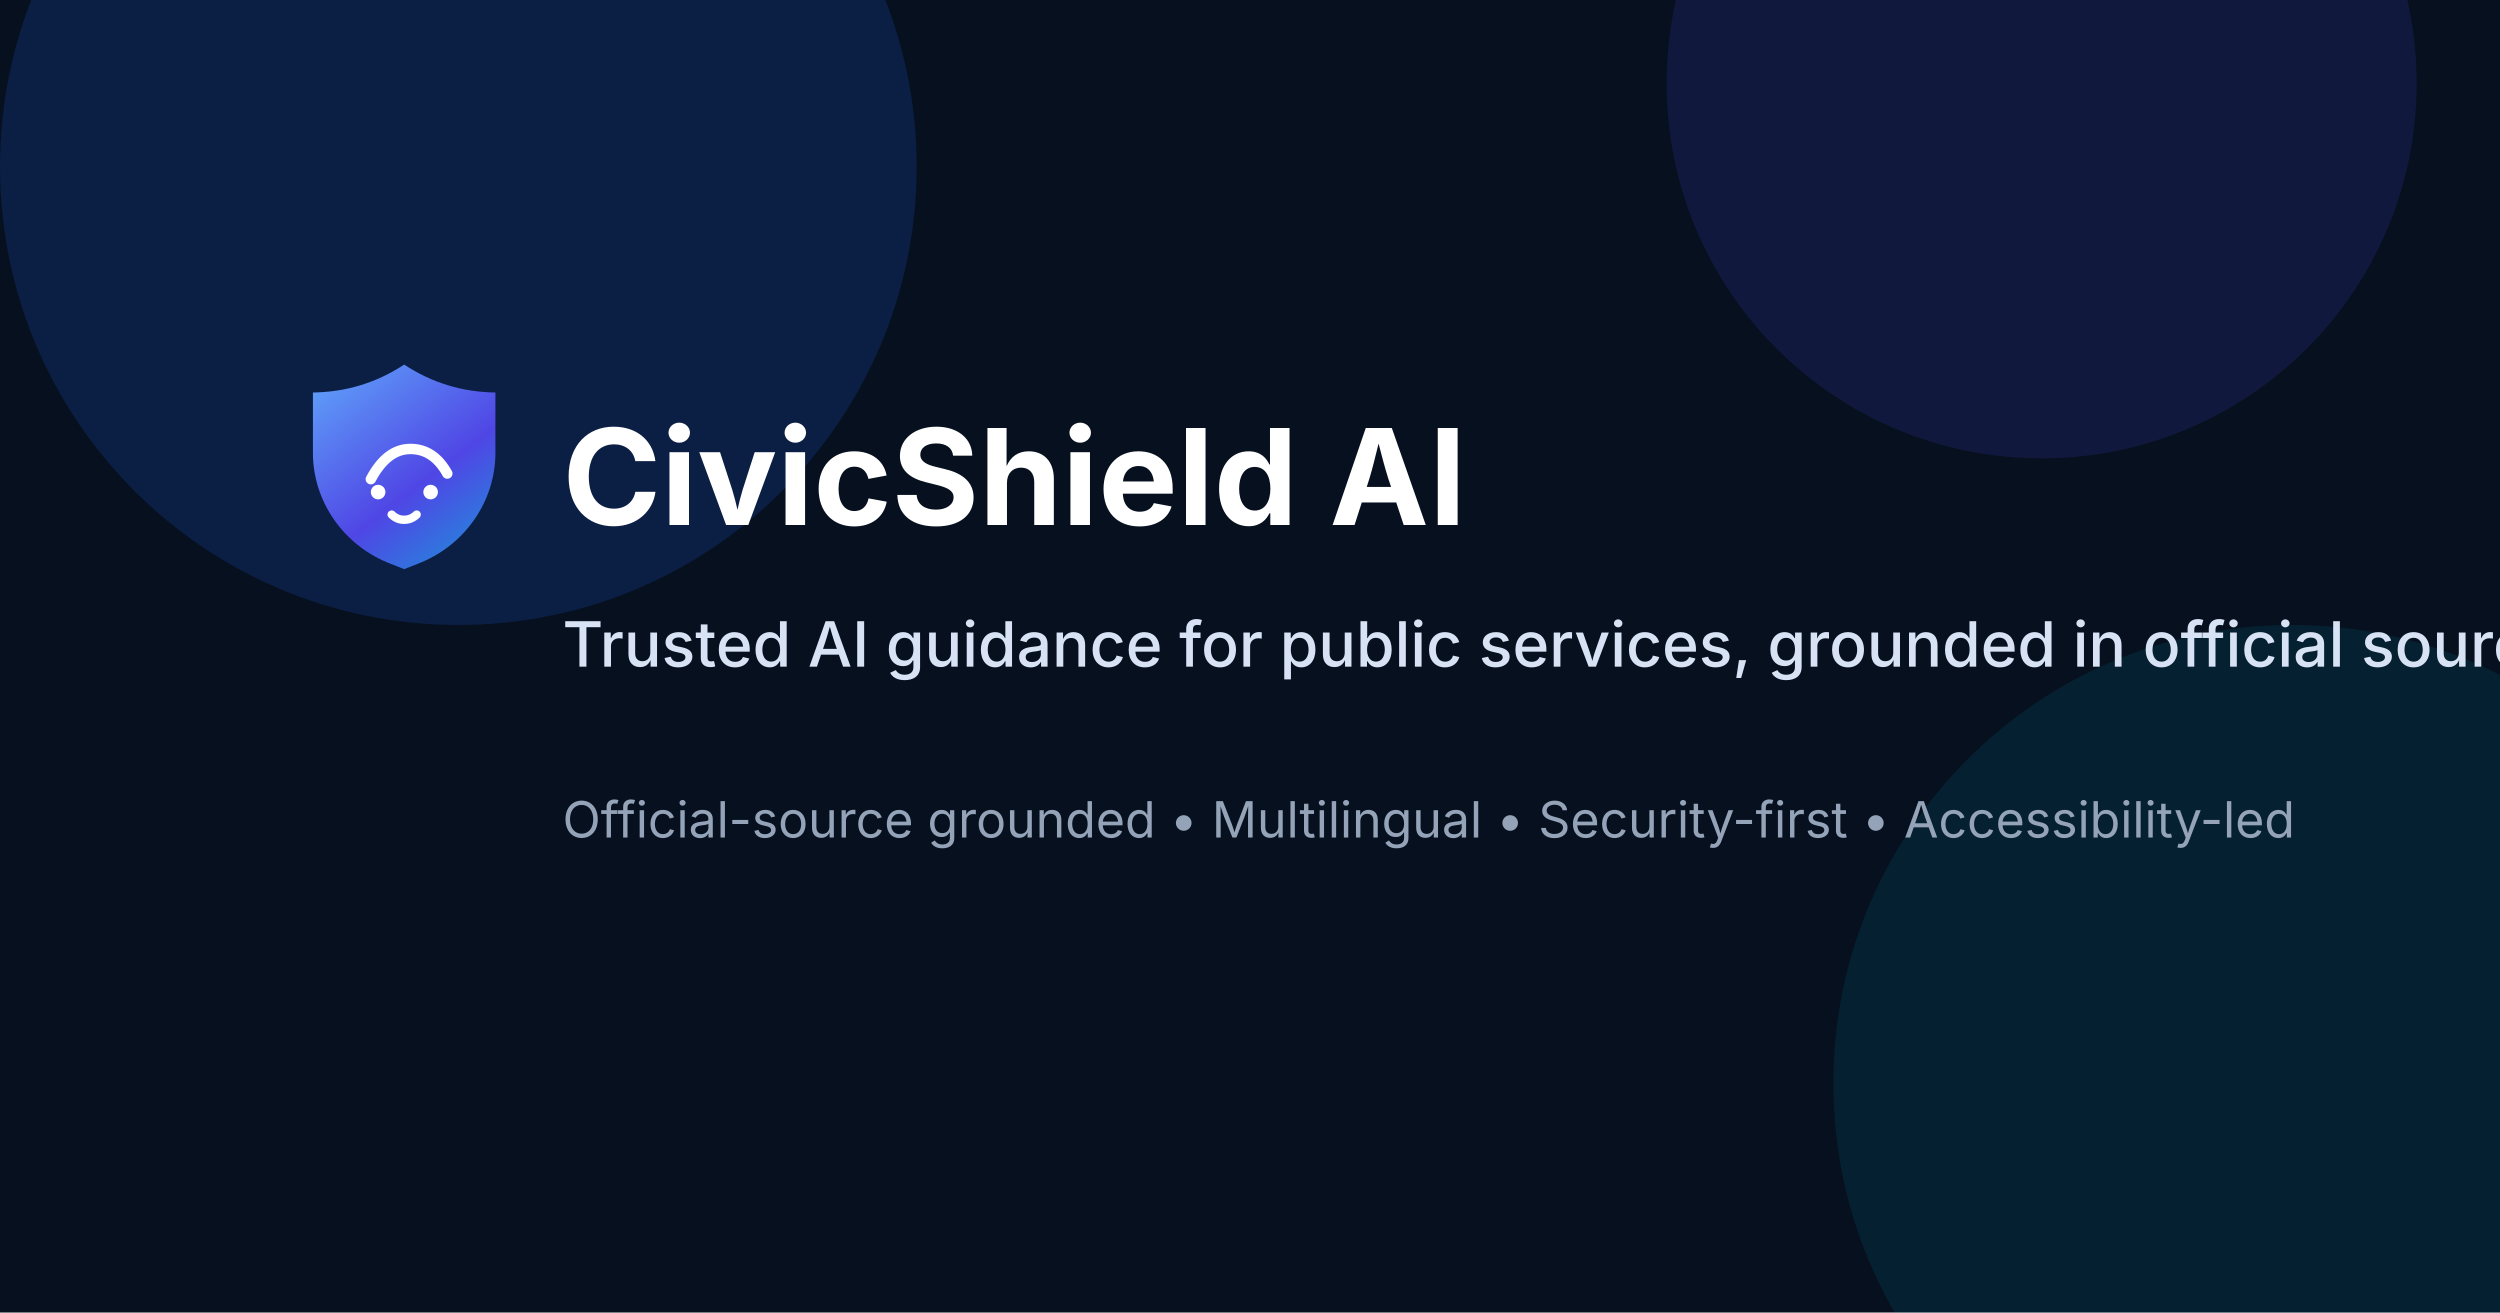
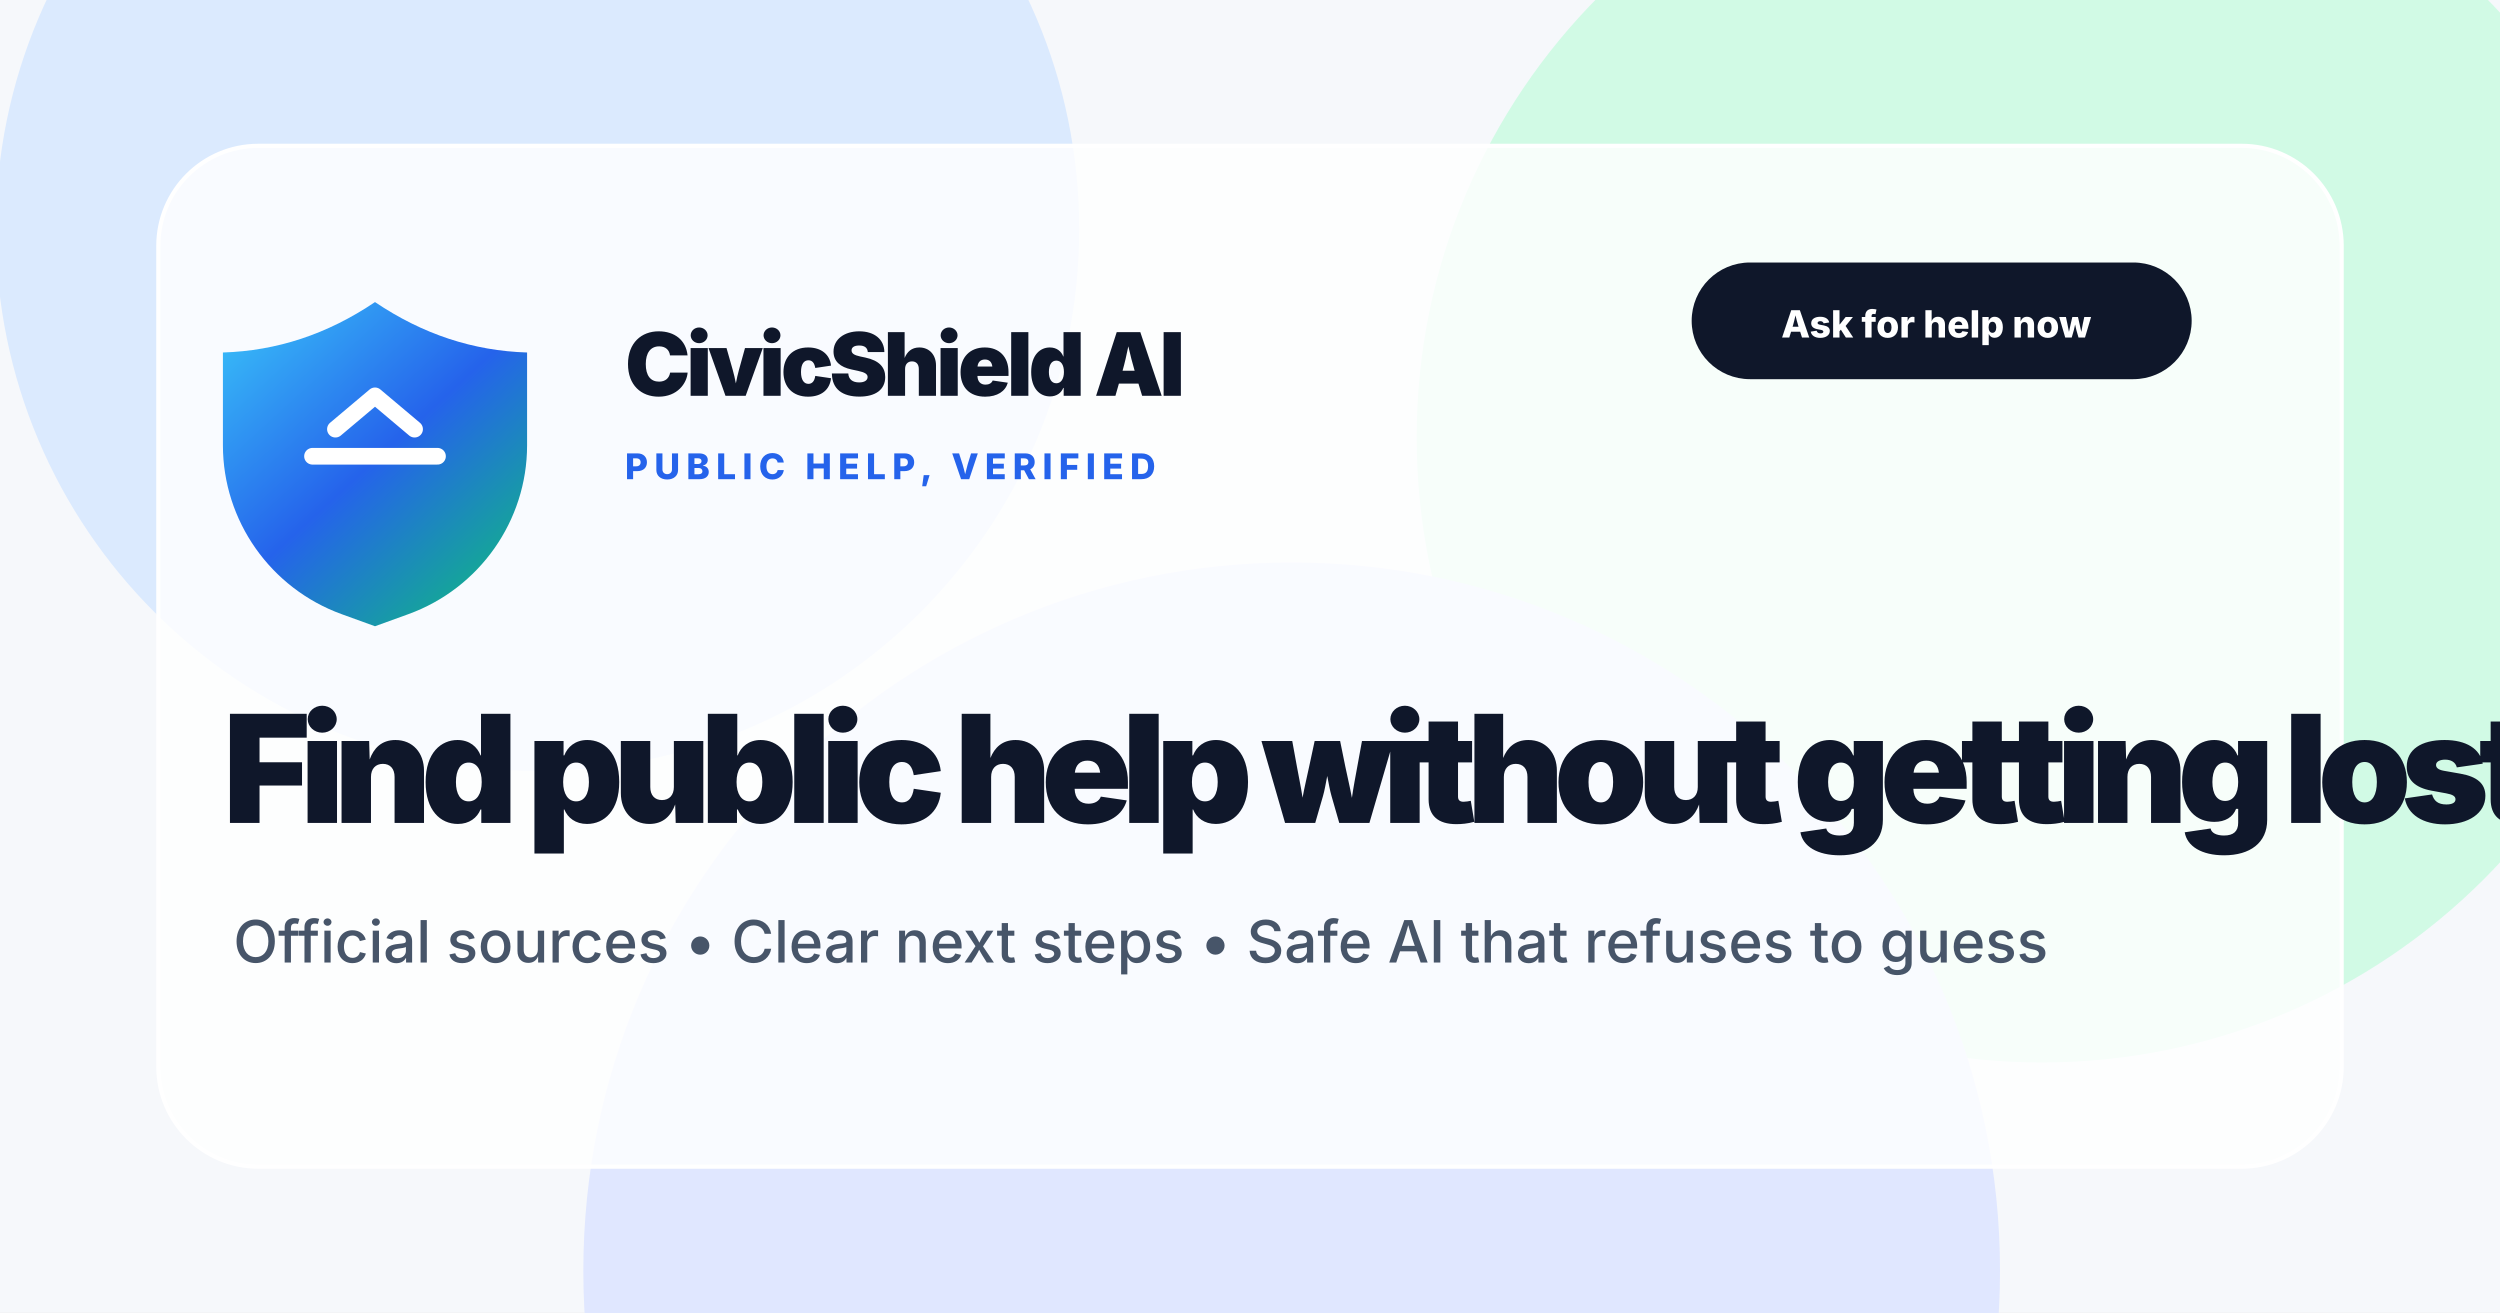
<svg xmlns="http://www.w3.org/2000/svg" width="1200" height="630" viewBox="0 0 1200 630" fill="none">
-   <rect width="1200" height="630" fill="#06101E" />
-   <circle cx="220" cy="80" r="220" fill="#2563EB" fill-opacity="0.18" />
-   <circle cx="980" cy="40" r="180" fill="#4F46E5" fill-opacity="0.16" />
-   <circle cx="1100" cy="520" r="220" fill="#06B6D4" fill-opacity="0.10" />
-   <g transform="translate(130 165)">
-     <defs>
-       <linearGradient id="g" x1="20" y1="12" x2="112" y2="132" gradientUnits="userSpaceOnUse">
-         <stop stop-color="#60A5FA" />
-         <stop offset="0.5" stop-color="#4F46E5" />
-         <stop offset="1" stop-color="#06B6D4" />
-       </linearGradient>
-     </defs>
-     <path d="M64 10C77.4 18.8 92 23.2 107.8 23.4V52.4C107.8 75.9 92.8 97.2 70.3 105.7L64 108.2L57.7 105.7C35.2 97.2 20.2 75.9 20.2 52.4V23.4C36 23.2 50.6 18.8 64 10Z" fill="url(#g)" />
-     <path d="M48 65C53.1 55.4 59.4 50.5 67 50.5C74.5 50.5 80.4 54.5 84.7 62.3" stroke="white" stroke-width="5" stroke-linecap="round" />
-     <circle cx="51.5" cy="71.2" r="3.5" fill="white" />
-     <circle cx="76.7" cy="71.2" r="3.5" fill="white" />
-     <path d="M58 82C59.9 83.8 61.8 84.5 64 84.5C66.1 84.5 68.1 83.8 70 82" stroke="white" stroke-width="4" stroke-linecap="round" />
-   </g>
-   <text x="270" y="252" fill="white" font-size="64" font-family="Inter, Arial, sans-serif" font-weight="700">CivicShield AI</text>
-   <text x="270" y="320" fill="#D7E3F4" font-size="30" font-family="Inter, Arial, sans-serif" font-weight="500">Trusted AI guidance for public services, grounded in official sources.</text>
-   <text x="270" y="402" fill="#94A3B8" font-size="24" font-family="Inter, Arial, sans-serif">Official-source grounded • Multilingual • Security-first • Accessibility-led</text>
+   <rect width="1200" height="630" fill="#F6F8FB" />
+   <circle cx="258" cy="110" r="260" fill="#DBEAFE" />
+   <circle cx="980" cy="210" r="300" fill="#D1FAE5" />
+   <circle cx="620" cy="610" r="340" fill="#E0E7FF" />
+   <rect x="76" y="70" width="1048" height="490" rx="48" fill="white" fill-opacity="0.82" stroke="white" stroke-width="2" />
+   <path d="M180 145C203 160.5 227.2 168.4 253 169.2V213.8C253 249.9 230.2 282.4 196 294.8L180 300.6L164 294.8C129.8 282.4 107 249.9 107 213.8V169.2C132.8 168.4 157 160.5 180 145Z" fill="url(#shield)" />
+   <path d="M150 219H210" stroke="white" stroke-width="8" stroke-linecap="round" />
+   <path d="M161 206L180 190L199 206" stroke="white" stroke-width="8" stroke-linecap="round" stroke-linejoin="round" />
+   <text x="300" y="190" fill="#0F172A" font-family="Inter, ui-sans-serif, system-ui, sans-serif" font-size="42" font-weight="850" letter-spacing="-2">CivicShield AI</text>
+   <text x="300" y="230" fill="#2563EB" font-family="Inter, ui-sans-serif, system-ui, sans-serif" font-size="17" font-weight="800" letter-spacing="3">PUBLIC HELP, VERIFIED</text>
+   <text x="107" y="395" fill="#0F172A" font-family="Inter, ui-sans-serif, system-ui, sans-serif" font-size="72" font-weight="900" letter-spacing="-5">Find public help without getting lost.</text>
+   <text x="112" y="462" fill="#475569" font-family="Inter, ui-sans-serif, system-ui, sans-serif" font-size="28" font-weight="500">Official sources • Clear next steps • Safe AI that refuses to guess</text>
+   <rect x="812" y="126" width="240" height="56" rx="28" fill="#0F172A" />
+   <text x="855" y="162" fill="white" font-family="Inter, ui-sans-serif, system-ui, sans-serif" font-size="18" font-weight="800">Ask for help now</text>
+   <defs>
+     <linearGradient id="shield" x1="115" y1="150" x2="245" y2="292" gradientUnits="userSpaceOnUse">
+       <stop stop-color="#38BDF8" />
+       <stop offset="0.5" stop-color="#2563EB" />
+       <stop offset="1" stop-color="#10B981" />
+     </linearGradient>
+   </defs>
</svg>
